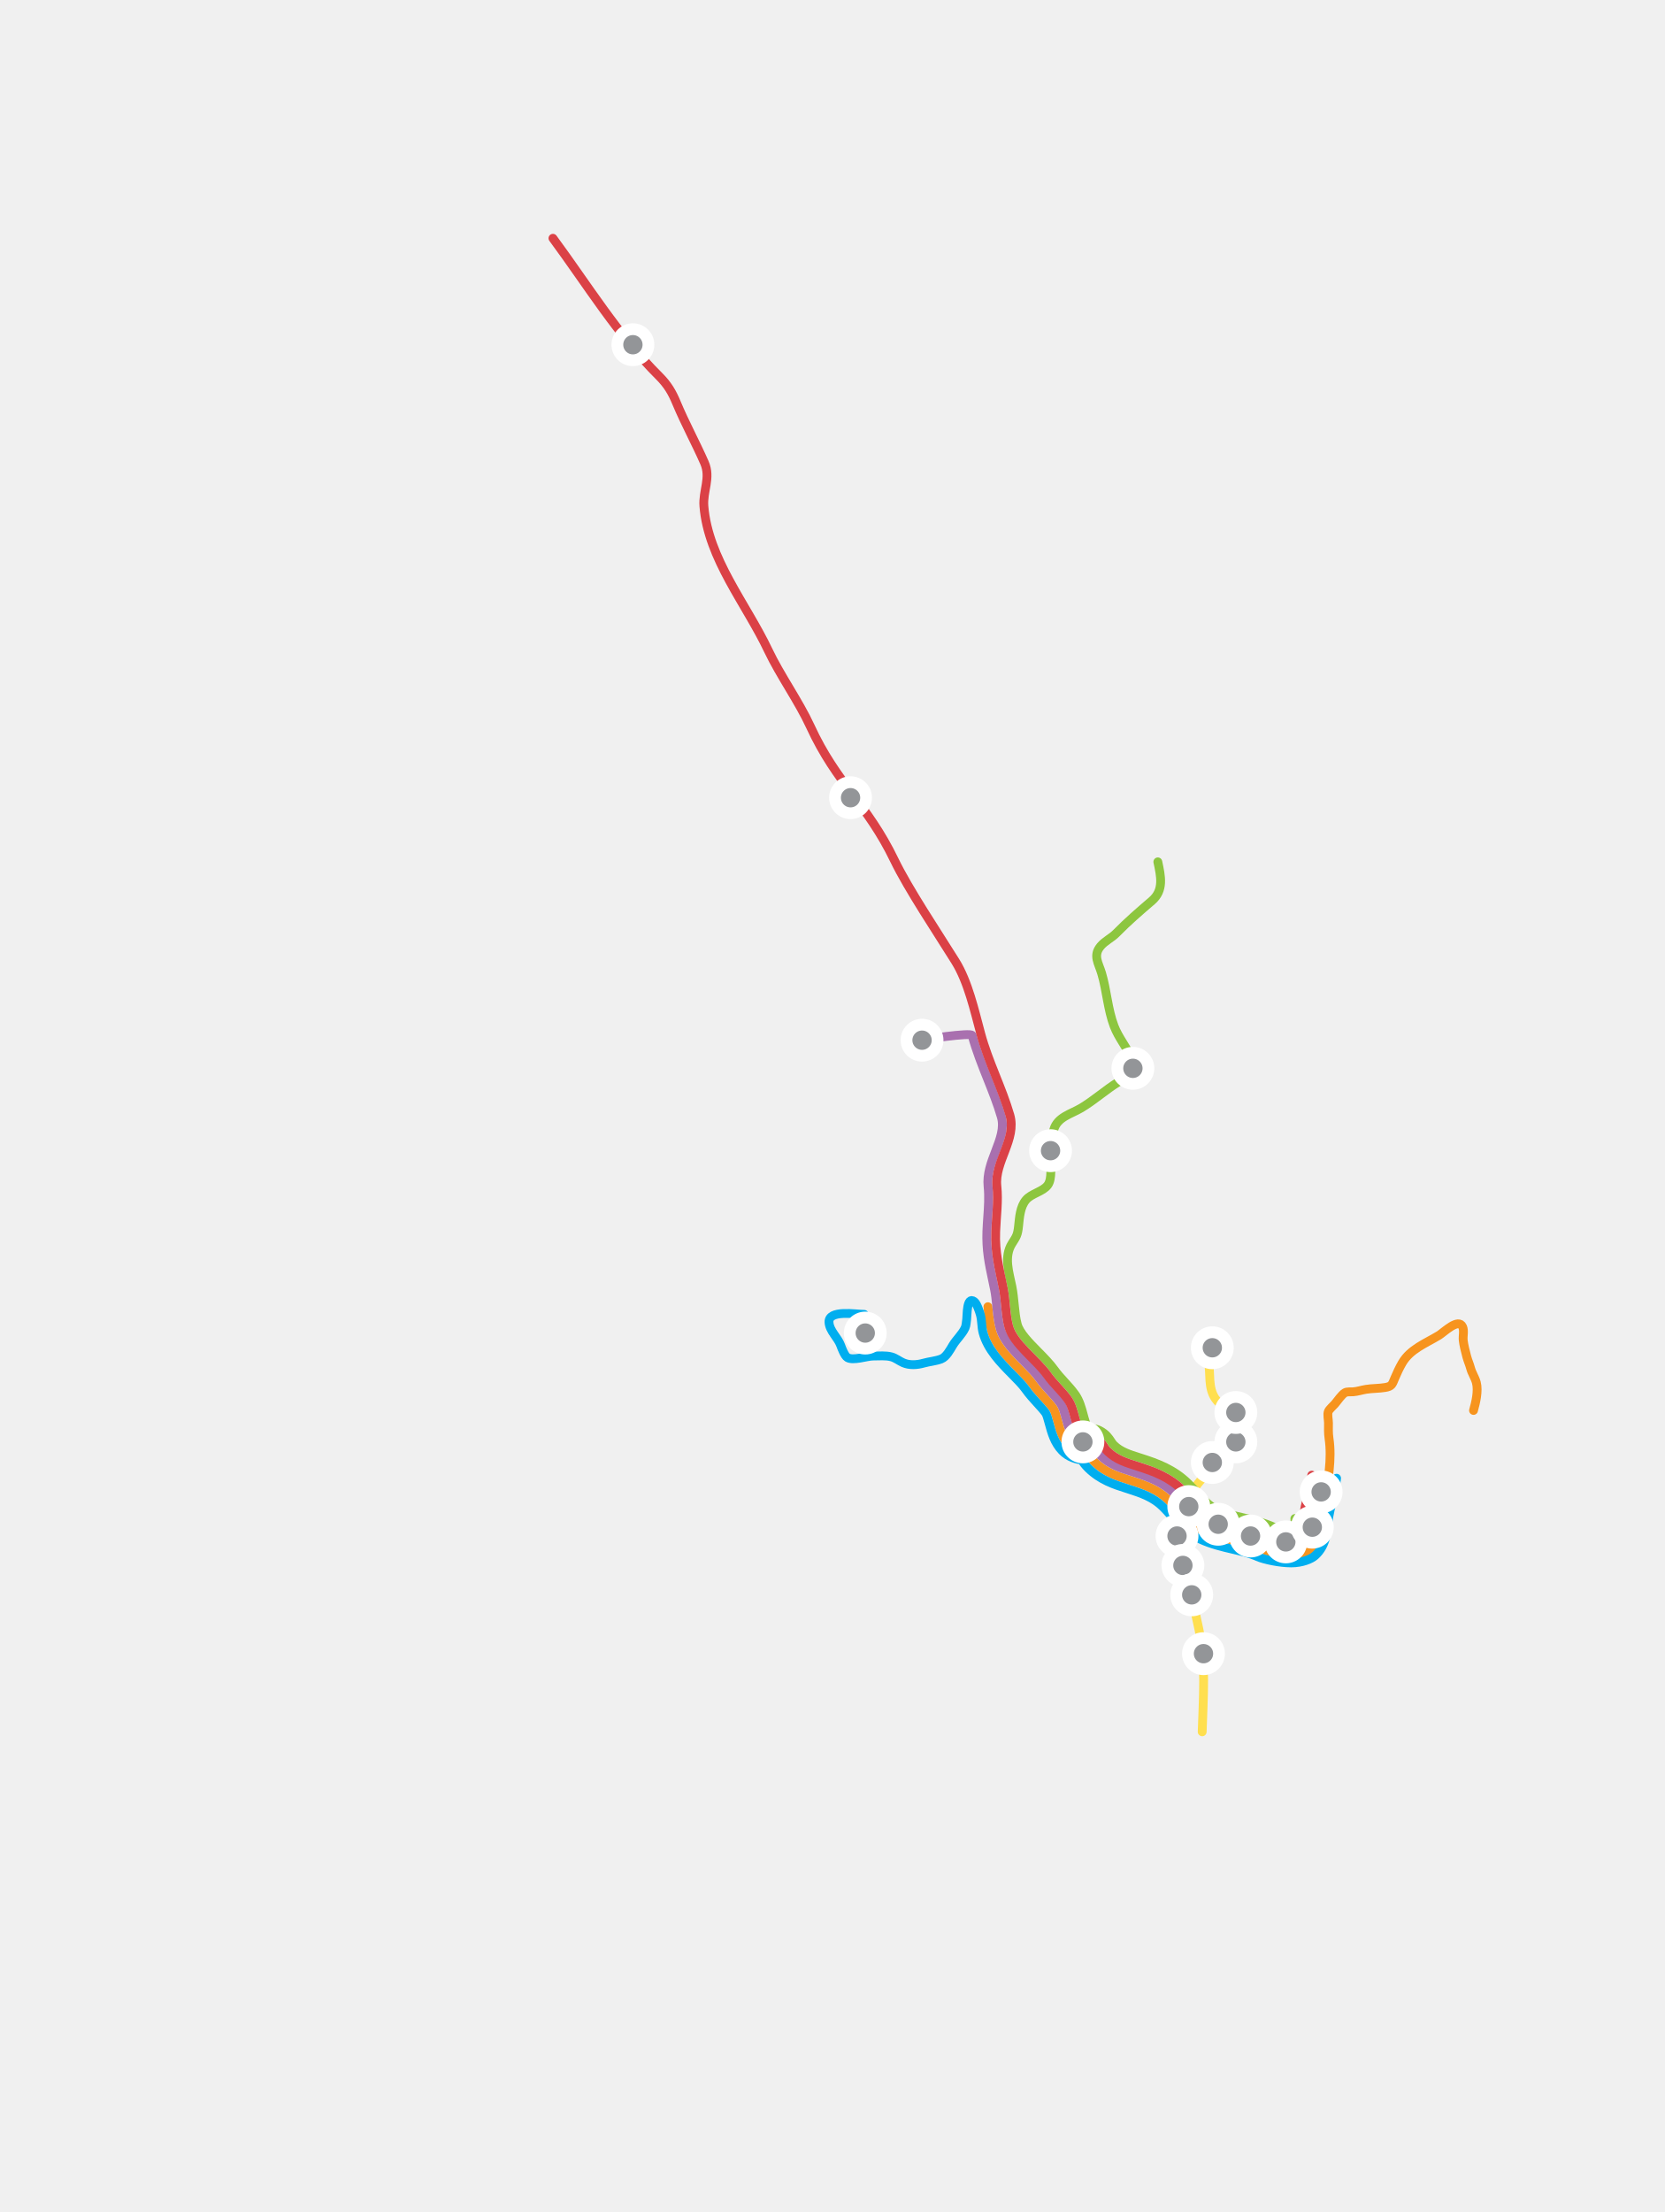
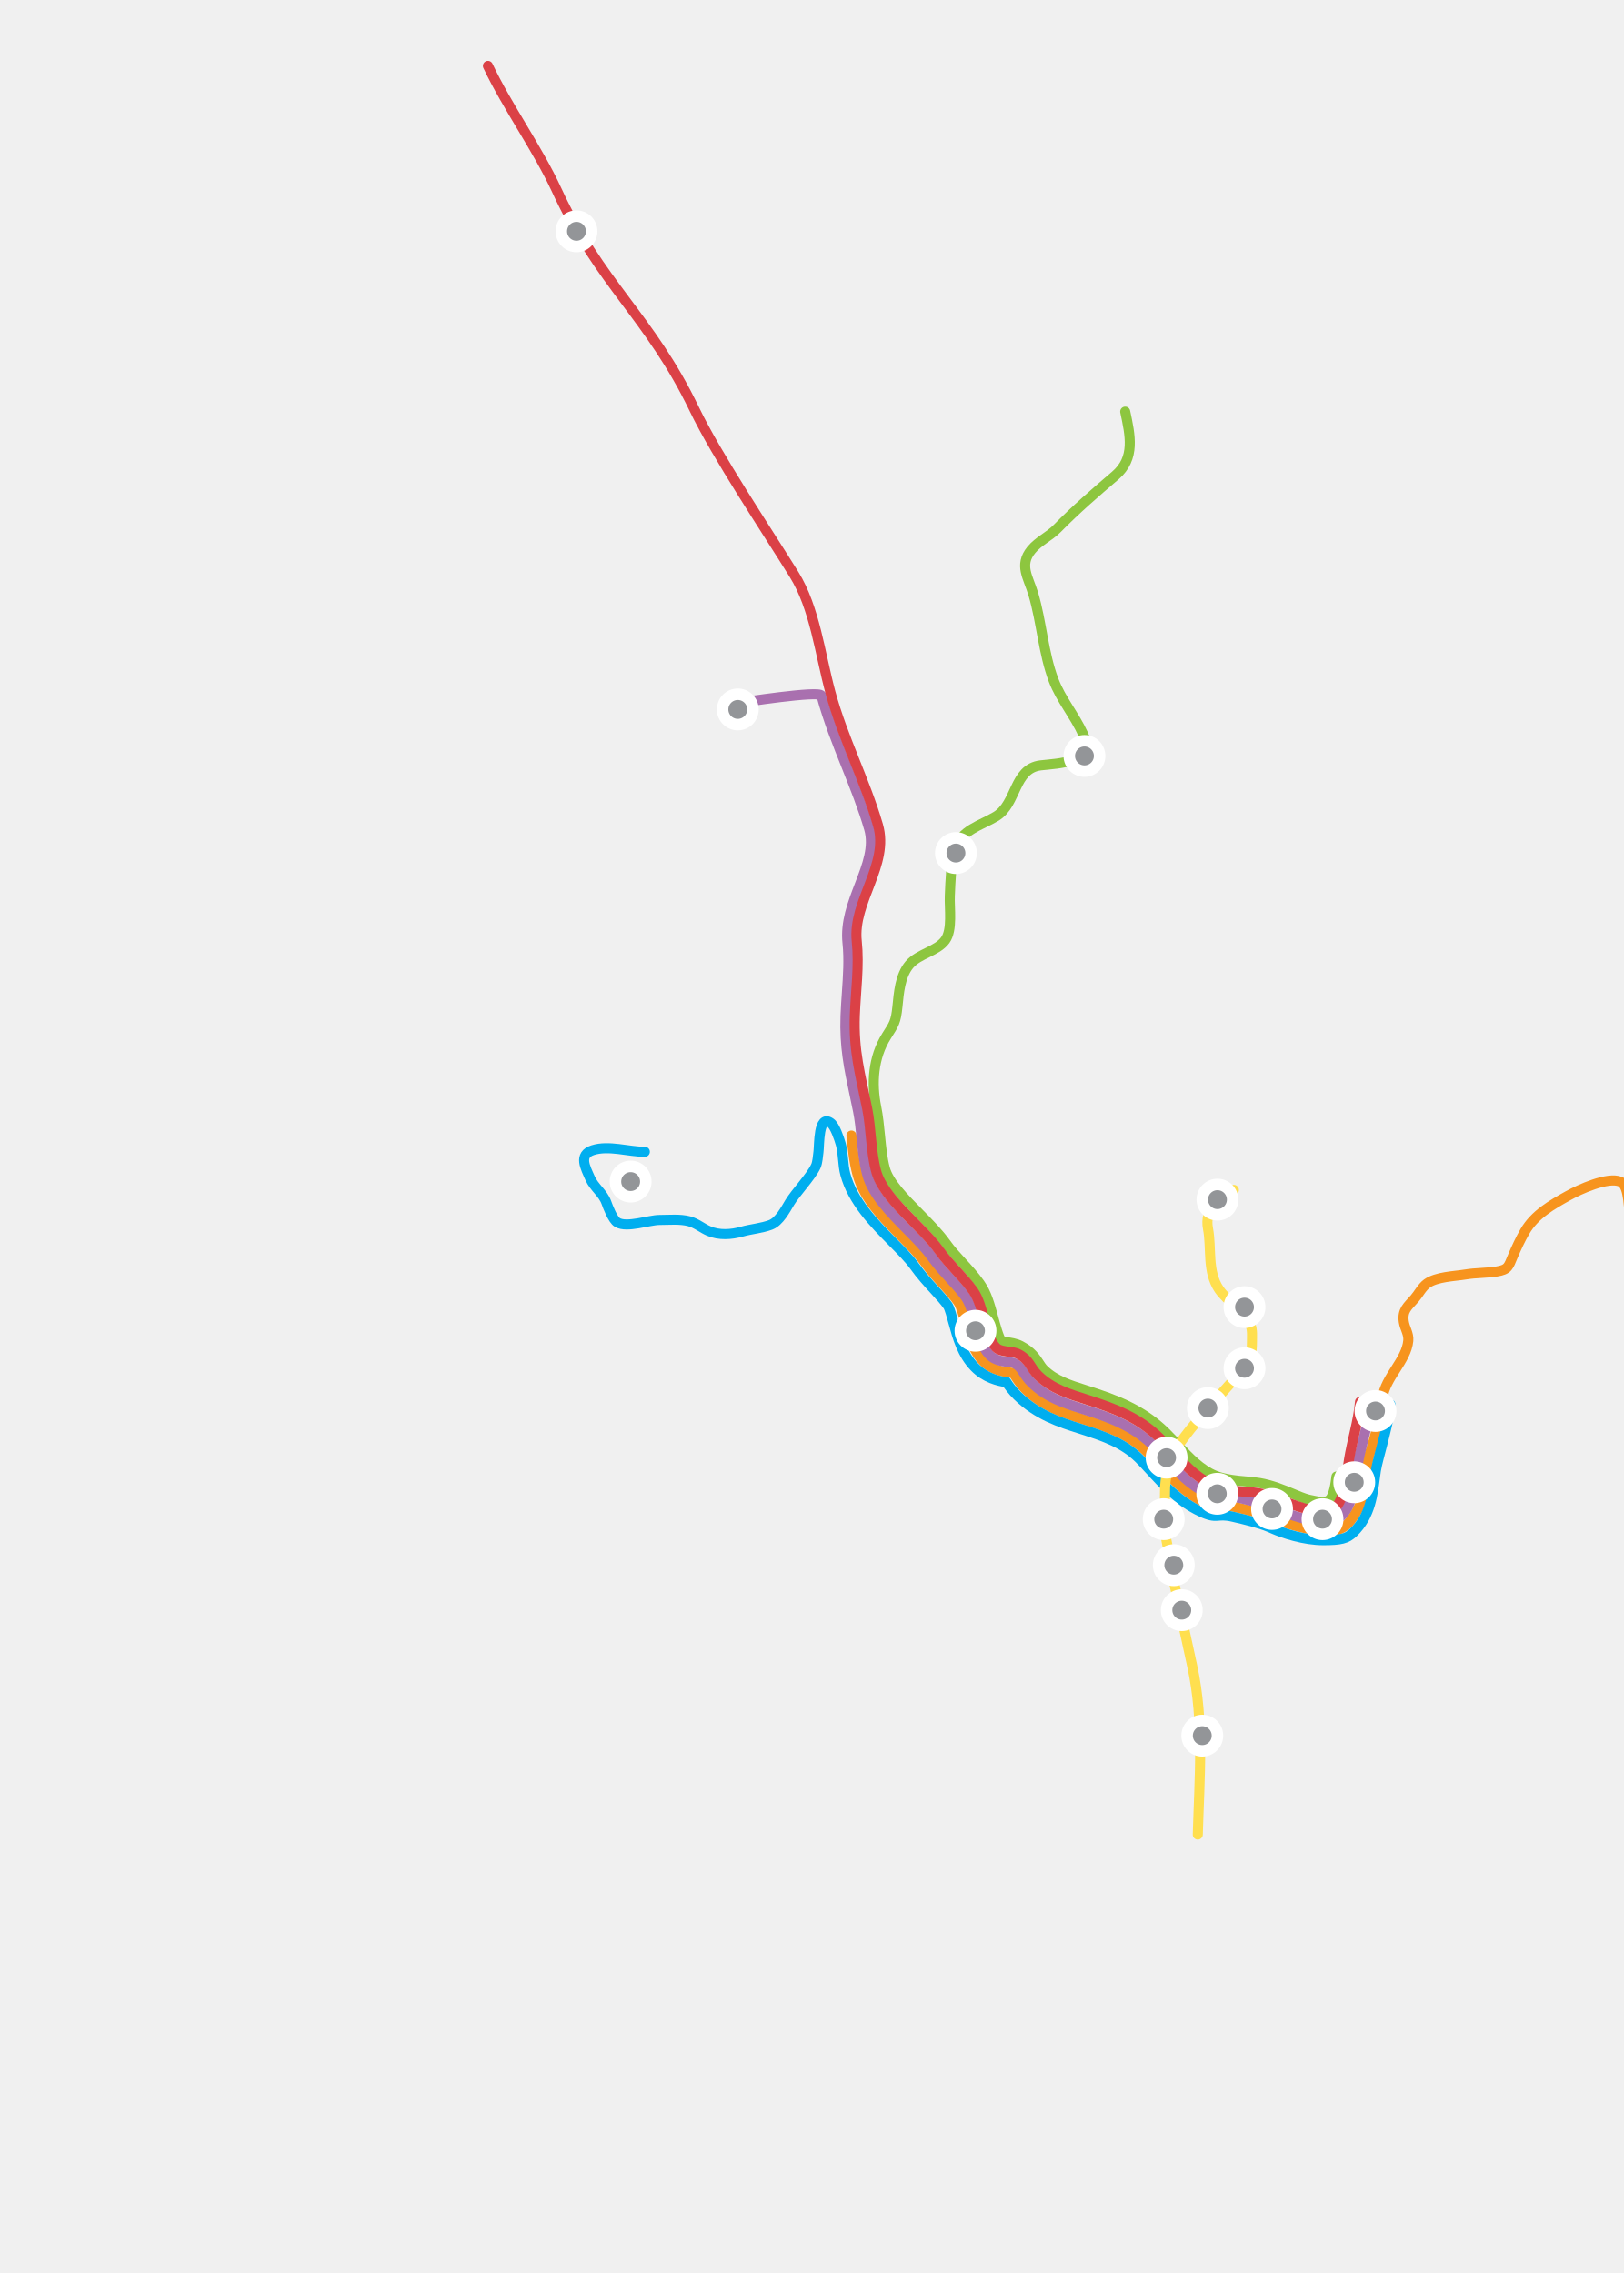
- <svg xmlns="http://www.w3.org/2000/svg" width="566" height="752">
-   <path id="yellow" stroke="#FFDF4F" stroke-width="3" stroke-linecap="round" stroke-miterlimit="10" d="M416.25 454.75c-3.038 2.533-6.191 3.756-5.374 8.081.78 4.127-.232 8.88 2.305 12.604 1.655 2.43 5.411 4.726 6.5 7.328.469 1.121.319 2.446.319 3.739.003 3.904-1.221 4.8-3.812 7.75-3.97 4.521-8.226 8.856-11.627 13.804-1.901 2.768-2.668 6.437-2.632 9.757.021 1.991-.355 3.922-.236 5.892.206 3.4 1.323 6.724 1.557 10.045l4.342 19.974c2.518 11.579 1.496 23.191 1.158 35.026" fill="none" />
-   <path id="orange" stroke="#F7941E" stroke-width="3" stroke-linecap="round" stroke-miterlimit="10" d="M501 479.5c.742-2.636 1.709-6.61.966-9.463-.438-1.683-1.522-3.205-1.957-4.862-.373-1.42-.935-2.569-1.301-3.955-.478-1.809-1.034-3.927-1.208-5.578-.15-1.424.381-3.224-.208-4.567-1.384-3.157-6.395 1.891-8.066 2.904-4.497 2.725-9.749 4.682-12.484 9.392-.937 1.611-1.764 3.397-2.5 5.129-.921 2.165-.933 2.812-3.367 3.209-2.116.345-4.3.265-6.429.613-1.564.257-2.869.727-4.438.846-.794.06-1.972-.108-2.683.288-1.185.66-2.602 2.839-3.5 3.873-.585.675-1.849 1.734-2.171 2.5-.44 1.052.046 2.793.034 3.946-.02 1.771-.079 3.464.182 5.229 1.012 6.854-.223 14.859-1.885 21.523-.425 1.708-.824 3.308-1.069 4.834l-.163 1.126c-.494 3.597-1.154 8.396-4.291 11.229-1.429 1.286-2.965 1.117-5.129 1.117-3.202 0-8.339-1.389-10.546-2.361l-.818-.355c-2.396-.994-5.276-1.667-8.062-2.318-3.537-.826-7.186-1.678-10.55-3.264-3.979-1.877-6.935-5.093-9.541-7.931-.847-.922-1.647-1.793-2.434-2.563-3.655-3.584-7.883-5.117-13.029-6.75l-.421-.133c-4.011-1.269-8.158-2.579-11.816-6.153-1.049-1.023-1.695-2.025-2.123-2.688-.334-.519-.422-.653-.582-.76l-.561-.075c-1.408-.179-3.747-.476-5.578-2.369-2.074-2.146-2.873-5.091-3.645-7.94-.453-1.674-.965-3.565-1.567-4.415-.857-1.207-1.935-2.385-3.076-3.632-1.321-1.442-2.679-2.926-3.941-4.694-1.155-1.617-2.921-3.406-4.79-5.3-3.821-3.871-7.768-7.869-9.104-12.798-.733-2.707-1.001-5.451-1.262-8.105" fill="none" />
-   <path id="blue" stroke="#00AEEF" stroke-width="3" stroke-linecap="round" stroke-miterlimit="10" d="M454.443 502.543c-.254 2.971-.965 5.818-1.592 8.331-.41 1.644-.794 3.183-1.019 4.583-.05.314-.1.675-.153 1.062-.526 3.828-.572 8.755-4.521 12.322-1.376 1.239-4.511 2.492-8.158 2.492-3.897 0-9.224-1.147-11.422-2.115l-.766-.334c-2.161-.896-4.92-1.541-7.589-2.165-3.519-.821-7.494-1.749-11.147-3.472-4.511-2.127-7.676-5.573-10.47-8.614-.819-.892-1.596-1.735-2.325-2.452-3.182-3.118-7.076-4.521-11.837-6.03l-.419-.133c-4.142-1.31-8.837-2.795-13.006-6.867-1.068-1.043-1.792-2.06-2.276-2.791-1.702-.254-4.413-.872-6.628-3.16-2.611-2.702-3.553-6.177-4.384-9.242-.3-1.107-.799-2.951-1.136-3.488-.732-1.031-1.702-2.091-2.826-3.318-1.316-1.438-2.801-3.06-4.17-4.977-1.016-1.423-2.699-3.129-4.482-4.935-3.904-3.955-8.322-8.432-9.864-14.122-.552-2.036-.373-4.22-.948-6.25-.311-1.098-1.188-3.743-2.093-4.403-2.599-1.897-2.342 4.739-2.536 6.036-.134.891-.175 2.158-.551 2.967-1.019 2.188-2.95 3.856-4.169 5.883-.91 1.514-2.198 3.98-3.952 4.655-1.873.721-4.068.872-5.981 1.414-2.21.626-4.754.804-6.903-.122-1.392-.6-2.571-1.628-4.06-2.021-1.943-.515-4.192-.273-6.182-.275-2.146-.002-6.795 1.692-8.753.517-.947-.569-1.935-3.156-2.29-4.153-.953-2.664-3.782-4.854-3.973-7.814-.284-4.411 9.273-2.716 11.971-2.716" fill="none" />
-   <path id="purple" stroke="#A970AF" stroke-width="3" stroke-linecap="round" stroke-miterlimit="10" d="M448.936 501.943c-.213 2.491-.834 4.981-1.436 7.39-.439 1.763-.855 3.428-1.121 5.085-.061.382-.121.816-.186 1.285-.419 3.047-.994 7.22-3.317 9.318-.938.846-2.126 1.164-3.401 1.164-2.571 0-7.452-1.566-9.479-2.459l-.869-.378c-2.634-1.093-5.641-1.795-8.549-2.475-3.376-.788-6.867-1.604-9.943-3.054-3.443-1.624-6.07-4.481-8.609-7.246-.878-.955-1.707-1.856-2.542-2.676-4.124-4.043-8.882-5.773-14.225-7.468l-.423-.134c-3.846-1.216-7.477-2.364-10.624-5.438-.808-.788-1.302-1.554-1.698-2.169-.553-.854-.886-1.37-1.934-1.914-.251-.13-.867-.208-1.362-.271-1.2-.152-2.692-.343-3.791-1.478-1.537-1.59-2.201-4.045-2.905-6.644-.543-2.004-1.104-4.076-2.016-5.361-.967-1.363-2.109-2.61-3.317-3.931-1.254-1.369-2.55-2.785-3.705-4.403-1.291-1.809-3.14-3.682-5.098-5.664-3.546-3.593-7.212-7.307-8.342-11.476-.667-2.462-.923-5.08-1.171-7.612-.191-1.95-.371-3.793-.723-5.541-.246-1.227-.493-2.385-.729-3.5-1.134-5.336-2.113-9.945-1.88-16.289.059-1.583.171-3.187.279-4.737.242-3.464.492-7.046.132-10.442-.453-4.275 1.069-8.235 2.542-12.065 1.564-4.07 3.042-7.916 1.949-11.68-1.269-4.365-3.002-8.712-4.678-12.915-1.888-4.735-3.84-9.632-5.224-14.743-.307-1.134-17.042 1.478-17.042 1.478" fill="none" />
-   <path id="green" stroke="#8DC63F" stroke-width="3" stroke-linecap="round" stroke-miterlimit="10" d="M393.667 293c1.04 4.926 2.143 9.683-2.069 13.279-4.047 3.456-8.221 7.07-12.054 10.979-1.636 1.668-3.909 2.65-5.386 4.46-2.611 3.202-.631 5.685.412 9.203 1.731 5.843 2.058 12.218 4.221 17.917 1.508 3.971 4.362 7.312 6.124 11.18 1.956 4.291-1.454 5.83-4.556 7.74-4.442 2.736-8.324 6.295-12.814 8.96-3.335 1.979-8.003 3.035-9.229 7.264-.916 3.161-.943 6.394-1.095 9.646-.12 2.592.615 7.073-.961 9.231-1.687 2.309-5.525 2.806-7.442 5.079-1.946 2.31-2.192 5.862-2.484 8.729-.329 3.228-.728 3.674-2.251 6.08-2.854 4.511-.999 9.837-.03 14.659.401 1.996.603 4.053.797 6.041.239 2.435.464 4.733 1.021 6.79.787 2.9 3.984 6.14 7.075 9.271 2.009 2.035 4.085 4.139 5.608 6.271.979 1.371 2.117 2.615 3.324 3.933 1.258 1.375 2.559 2.796 3.707 4.413 1.427 2.012 2.106 4.521 2.764 6.947.429 1.582.954 3.524 1.543 4.319.239.059.661.112.959.149.887.113 1.991.254 3.03.792 2.229 1.154 3.156 2.592 3.835 3.642.327.508.586.908.99 1.304 2.297 2.243 5.235 3.172 8.639 4.249l.426.135c5.745 1.821 11.309 3.854 16.215 8.663.928.91 1.84 1.903 2.722 2.863 2.215 2.409 4.504 4.9 7.062 6.106 2.596 1.225 5.682 1.945 8.947 2.708 3.104.725 6.315 1.475 9.329 2.726.275.114.603.258.973.421 3.775 1.664 7.881 3.217 7.233-2.902" fill="none" />
-   <path id="red" stroke="#DB4146" stroke-width="3" stroke-linecap="round" stroke-miterlimit="10" d="M188 81c11.551 15.658 22.225 33.109 36.017 46.796 2.992 2.969 4.498 5.58 6.002 9.188 2.877 6.899 6.524 13.548 9.495 20.32 2.26 5.153-.605 9.613-.186 14.792 1.452 17.898 14.391 33.2 21.897 49.046 4.001 8.448 10.386 17.317 14.289 25.807 8.986 19.552 19.32 26.268 28.598 45.528 4.687 9.729 14.904 24.99 20.721 34.342 4.336 6.973 6.464 16.642 8.641 24.682 2.585 9.549 7.173 18.265 9.892 27.623 2.377 8.183-5.296 15.855-4.423 24.092.543 5.121-.213 10.342-.401 15.464-.271 7.378 1.143 12.216 2.571 19.321.846 4.209.752 8.926 1.863 13.024 1.574 5.809 9.394 11.259 13.137 16.501 2.163 3.03 4.941 5.401 7.025 8.339 2.315 3.263 2.448 9.413 4.728 11.771 1.06 1.095 3.301.673 4.636 1.364 2.46 1.274 2.418 2.775 4.109 4.428 2.914 2.847 6.425 3.883 10.254 5.097 5.838 1.851 10.719 3.729 15.021 7.946 3.25 3.187 6.383 7.55 10.604 9.541 5.488 2.588 12.536 3.054 18.405 5.49 2.134.886 7.573 3.676 9.699 1.763 2.103-1.898 2.452-6.842 2.869-9.437.657-4.095 2.19-8.27 2.538-12.328" fill="none" />
-   <g id="locations" fill="#939598" stroke="#fff" stroke-width="4" stroke-miterlimit="10">
-     <circle id="vila-do-conde" cx="215.191" cy="117.191" r="5.282" />
-     <circle id="modivas-sul" cx="289.191" cy="271.191" r="5.282" />
-     <circle id="maia" cx="385.191" cy="363.191" r="5.282" />
-     <circle id="araujo" cx="357.191" cy="391.19" r="5.282" />
-     <circle id="aeroporto" cx="313.5" cy="353.627" r="5.282" />
-     <circle id="matosinhos" cx="294.191" cy="453.19" r="5.282" />
-     <circle id="casa-musica" cx="368.191" cy="490.19" r="5.282" />
-     <circle id="trindade" cx="404.191" cy="512.19" r="5.282" />
-     <circle id="aliados" cx="400.191" cy="522.19" r="5.282" />
-     <circle id="sao-bento" cx="402.191" cy="532.19" r="5.282" />
-     <circle id="vila-nova" cx="405.191" cy="542.19" r="5.282" />
-     <circle id="joao-de-deus" cx="409.191" cy="562.19" r="5.282" />
-     <circle id="marques" cx="412.191" cy="497.19" r="5.282" />
-     <circle id="combatentes" cx="420.191" cy="490.19" r="5.282" />
-     <circle id="salgueiros" cx="420.191" cy="480.19" r="5.282" />
-     <circle id="hospital-sao-joao" cx="412.191" cy="458.19" r="5.282" />
-     <circle id="bolhao" cx="414.191" cy="518.19" r="5.282" />
-     <circle id="campo-agosto" cx="425.191" cy="522.19" r="5.282" />
-     <circle id="heroismo" cx="437.191" cy="524.19" r="5.282" />
-     <circle id="campanha" cx="446.191" cy="519.19" r="5.282" />
-     <circle id="estadio-dragao" cx="449.191" cy="507.19" r="5.282" />
+ <svg xmlns="http://www.w3.org/2000/svg" version="1.1" id="Layer_1" x="0px" y="0px" width="565px" height="791px" viewBox="0 0 565 791" enable-background="new 0 0 565 791" xml:space="preserve">
+   <g>
+     <path id="orange_1_" fill="none" stroke="#F7941E" stroke-width="3.5" stroke-linecap="round" stroke-miterlimit="10" d="   M571.236,455.508c1.242-4.413,2.861-11.068,1.617-15.844c-0.732-2.817-2.549-5.366-3.277-8.142   c-0.625-2.377-1.564-4.302-2.178-6.622c-0.816-3.096-0.203-12.244-3.58-13.69c-4.326-1.853-14.367,2.769-18.09,4.837   c-5.752,3.197-11.699,6.584-15.109,12.454c-1.568,2.698-2.953,5.688-4.186,8.588c-1.541,3.625-1.561,4.707-5.637,5.373   c-3.582,0.583-7.178,0.438-10.766,1.026c-3.943,0.647-10.238,0.782-13.523,3.194c-1.719,1.262-2.863,3.585-4.258,5.188   c-2.389,2.757-4.361,4.035-3.793,8.033c0.334,2.342,1.809,4.213,1.576,6.646c-0.672,7.041-7.979,12.61-9.008,20.018   c-0.879,6.324-2.18,12.655-4.232,18.708c-1.238,3.649-1.299,7.941-1.887,11.737c-0.527,3.397-1.281,6.481-3.109,9.408   c-1.135,1.817-2.258,3.631-4.082,4.868c-1.697,1.151-3.607,1.539-5.637,1.539c-5.361,0-13.963-2.325-17.658-3.953   c-0.521-0.23-0.98-0.434-1.369-0.596c-4.012-1.664-8.834-2.791-13.5-3.881c-5.922-1.384-4.637,1.188-10.27-1.467   c-6.662-3.143-11.611-8.527-15.975-13.278c-1.418-1.544-2.758-3.002-4.074-4.292c-6.121-6.001-13.199-8.567-21.816-11.302   l-0.703-0.223c-6.717-2.124-13.66-4.318-19.785-10.303c-1.756-1.713-2.838-3.391-3.555-4.499c-0.559-0.868-0.707-1.094-0.975-1.272   c-0.295-0.053-0.639-0.088-0.939-0.126c-2.357-0.299-6.273-0.796-9.338-3.967c-3.473-3.592-4.811-8.523-6.104-13.294   c-0.758-2.803-1.615-5.971-2.623-7.393c-1.436-2.021-3.24-3.993-5.15-6.081c-2.213-2.415-4.486-4.898-6.6-7.859   c-1.934-2.708-4.891-5.703-8.02-8.874c-6.398-6.481-13.006-13.175-15.242-21.428c-1.229-4.532-1.676-9.127-2.113-13.57" />
+     <path id="blue_1_" fill="none" stroke="#00AEEF" stroke-width="3.5" stroke-linecap="round" stroke-miterlimit="10" d="   M483.797,488.678c-0.426,4.975-1.83,9.972-2.881,14.179c-0.686,2.752-1.77,6.478-2.145,8.821c-0.084,0.527-0.168,1.13-0.258,1.778   c-0.881,6.409-1.477,13.909-7.598,19.847c-2.225,2.159-4.359,2.682-10.467,2.682c-6.525,0-13.777-2.343-17.457-3.963   c-0.494-0.219-0.922-0.407-1.283-0.56c-3.617-1.501-8.236-2.58-12.705-3.624c-5.891-1.376-5.154,1.069-11.271-1.815   c-7.553-3.562-12.852-9.331-17.529-14.423c-1.371-1.492-2.672-2.905-3.893-4.105c-5.328-5.221-11.848-7.57-19.818-10.097   l-0.701-0.223c-6.936-2.192-14.797-4.679-21.777-11.497c-1.789-1.747-3-3.449-3.811-4.674c-2.852-0.425-7.389-1.46-11.098-5.291   c-4.373-4.523-5.949-10.342-7.34-15.474c-0.502-1.854-1.338-4.941-1.902-5.841c-1.227-1.727-2.85-3.501-4.73-5.556   c-2.205-2.409-4.689-5.123-6.982-8.333c-1.701-2.382-4.52-5.238-7.506-8.262c-6.537-6.622-13.934-14.117-16.516-23.645   c-0.924-3.409-0.625-7.065-1.588-10.465c-0.52-1.838-1.988-6.268-3.503-7.372c-4.351-3.177-3.92,7.935-4.246,10.106   c-0.224,1.491-0.293,3.613-0.922,4.967c-1.705,3.663-7.02,9.188-9.06,12.581c-1.524,2.534-3.681,6.665-6.617,7.795   c-3.136,1.206-6.812,1.46-10.015,2.367c-3.7,1.048-7.959,1.346-11.559-0.204c-2.33-1.004-4.305-2.726-6.797-3.385   c-3.254-0.861-7.02-0.458-10.35-0.461c-3.594-0.004-11.377,2.833-14.655,0.864c-1.586-0.952-3.238-5.281-3.834-6.952   c-1.141-3.202-4.257-5.277-5.607-8.346c-1.67-3.793-4.212-8.214,0.922-9.858c5.516-1.767,12.42,0.572,18.075,0.572" />
+     <path id="purple_1_" fill="none" stroke="#A970AF" stroke-width="3.5" stroke-linecap="round" stroke-miterlimit="10" d="   M476.67,489.087c-0.355,4.171-1.396,8.341-2.402,12.372c-0.736,2.952-1.434,5.739-1.877,8.515   c-0.102,0.639-0.203,1.366-0.311,2.151c-0.703,5.102-1.666,12.088-5.555,15.602c-1.572,1.416-3.561,1.949-5.695,1.949   c-4.305,0-12.477-2.623-15.869-4.117c-0.551-0.243-1.043-0.459-1.455-0.633c-4.41-1.829-9.445-3.005-14.314-4.143   c-5.652-1.32-4.104,1.312-9.254-1.115c-5.766-2.719-10.164-7.503-14.416-12.133c-1.469-1.599-2.857-3.107-4.256-4.479   c-6.904-6.77-14.871-9.667-23.816-12.504l-0.707-0.224c-6.439-2.035-12.52-3.959-17.789-9.105c-1.352-1.319-2.18-2.602-2.844-3.632   c-0.926-1.431-1.482-2.294-3.236-3.204c-0.422-0.218-1.453-0.349-2.281-0.455c-2.01-0.255-4.508-0.574-6.348-2.474   c-2.574-2.662-3.686-6.772-4.865-11.124c-0.908-3.354-1.848-6.824-3.373-8.976c-1.619-2.283-3.533-4.371-5.555-6.582   c-2.1-2.292-4.27-4.663-6.203-7.372c-2.162-3.028-5.258-6.164-8.535-9.483c-5.938-6.016-12.076-12.233-13.967-19.214   c-1.117-4.122-1.547-8.506-1.961-12.745c-0.32-3.265-0.621-6.351-1.211-9.277c-0.412-2.054-0.824-3.993-1.221-5.86   c-1.898-8.934-3.539-16.651-3.148-27.273c0.1-2.65,0.287-5.334,0.469-7.932c0.406-5.799,0.824-11.797,0.221-17.483   c-0.76-7.158,1.791-13.789,4.256-20.201c2.619-6.814,5.094-13.254,3.264-19.555c-2.123-7.31-5.025-14.587-7.832-21.625   c-3.16-7.928-6.429-16.127-8.745-24.684c-0.514-1.898-28.534,2.473-28.534,2.473" />
+     <path id="green_1_" fill="none" stroke="#8DC63F" stroke-width="3.5" stroke-linecap="round" stroke-miterlimit="10" d="   M391.527,143.249c1.742,8.247,3.588,16.212-3.465,22.233c-6.775,5.786-13.764,11.838-20.182,18.382   c-2.738,2.793-6.545,4.438-9.018,7.469c-4.373,5.36-1.057,9.519,0.689,15.408c2.9,9.783,3.445,20.457,7.066,30   c2.525,6.648,7.305,12.243,10.254,18.718c4.584,10.062-8.643,10.159-14.768,10.884c-9.434,1.115-8.23,13.363-15.547,17.77   c-5.301,3.193-12.268,4.74-14.221,11.471c-1.533,5.293-1.58,10.705-1.834,16.15c-0.201,4.339,1.031,11.842-1.607,15.456   c-2.824,3.865-9.252,4.697-12.461,8.504c-3.26,3.867-3.672,9.815-4.16,14.615c-0.551,5.404-1.219,6.152-3.77,10.18   c-4.777,7.553-5.252,16.625-3.629,24.699c0.672,3.342,1.008,6.785,1.334,10.114c0.4,4.076,0.775,7.925,1.709,11.369   c1.316,4.855,6.67,10.279,11.846,15.522c3.363,3.408,6.84,6.93,9.391,10.501c1.637,2.295,3.543,4.379,5.564,6.584   c2.105,2.303,4.285,4.682,6.207,7.389c2.389,3.368,3.527,7.57,4.627,11.632c0.719,2.649,1.936,7.153,2.922,8.484   c0.4,0.099,1.107,0.188,1.605,0.25c1.484,0.19,3.334,0.426,5.074,1.326c3.73,1.933,5.283,4.34,6.42,6.098   c0.549,0.85,0.98,1.521,1.658,2.183c3.846,3.756,8.766,5.311,14.465,7.114l0.713,0.226c9.619,3.049,18.934,6.453,27.148,14.505   c1.553,1.523,3.08,3.187,4.557,4.794c3.523,3.831,7.689,8.195,12.631,10.216c1.896,0.775,3.727,1.142,5.768,1.479   c3.338,0.55,6.436,0.541,9.705,1.096c4.215,0.716,8.398,2.396,12.318,4.05c2.861,1.206,4.344,1.688,5.646,1.918   c1.898,0.333,4.986,1.384,6.572-0.268c1.457-1.518,2.008-5.664,2.283-7.938" />
+     <path id="red_1_" fill="none" stroke="#DB4146" stroke-width="3.5" stroke-linecap="round" stroke-miterlimit="10" d="   M169.779,22.936c6.7,14.144,17.39,28.994,23.923,43.208c15.046,32.736,32.349,43.98,47.881,76.229   c7.847,16.288,24.955,41.841,34.693,57.499c7.26,11.675,9.03,27.616,12.675,41.077c4.328,15.988,12.01,30.582,16.561,46.25   c3.98,13.699-8.867,26.547-7.404,40.336c0.908,8.575-0.357,17.315-0.672,25.892c-0.455,12.354,1.912,20.453,4.305,32.35   c1.416,7.048,1.258,14.945,3.119,21.808c2.637,9.726,15.729,18.851,21.996,27.628c3.621,5.073,8.273,9.044,11.762,13.962   c3.877,5.463,4.1,15.76,7.916,19.709c1.773,1.833,5.525,1.127,7.762,2.284c4.119,2.134,4.049,4.646,6.881,7.413   c4.879,4.767,10.756,6.501,17.168,8.533c9.773,3.099,17.945,6.243,25.148,13.305c5.441,5.336,10.688,12.641,17.756,15.975   c9.189,4.333,13.596,1.115,23.422,5.194c3.572,1.483,16.146,6.712,19.705,3.509c3.52-3.179,4.303-12.611,5-16.956   c1.1-6.855,3.275-13.498,3.857-20.294" />
+     <path id="yellow_1_" fill="none" stroke="#FFDF4F" stroke-width="3.5" stroke-linecap="round" stroke-miterlimit="10" d="   M429.338,414.068c-5.086,4.241-10.365,6.289-8.998,13.53c1.307,6.91-0.389,14.868,3.859,21.104   c2.771,4.068,9.061,7.912,10.883,12.271c0.785,1.877,0.535,4.096,0.535,6.26c0.004,6.537-2.045,8.037-6.381,12.977   c-6.646,7.568-13.773,14.828-19.469,23.111c-3.184,4.634-4.467,10.777-4.406,16.336c0.037,3.334-0.596,6.566-0.395,9.864   c0.344,5.693,2.215,11.258,2.605,16.818c2.424,11.148,4.846,22.294,7.27,33.442c4.215,19.387,2.506,38.829,1.939,58.645" />
+     <g id="locations">
+       <circle id="modivas-sul" fill="#939598" stroke="#FFFFFF" stroke-width="4" stroke-miterlimit="10" cx="200.597" cy="80.506" r="5.282" />
+       <circle id="maia" fill="#939598" stroke="#FFFFFF" stroke-width="4" stroke-miterlimit="10" cx="377.345" cy="263.062" r="5.282" />
+       <circle id="araujo" fill="#939598" stroke="#FFFFFF" stroke-width="4" stroke-miterlimit="10" cx="332.626" cy="296.866" r="5.282" />
+       <circle id="aeroporto" fill="#939598" stroke="#FFFFFF" stroke-width="4" stroke-miterlimit="10" cx="256.718" cy="246.875" r="5.282" />
+       <circle id="matosinhos" fill="#939598" stroke="#FFFFFF" stroke-width="4" stroke-miterlimit="10" cx="219.436" cy="411.176" r="5.282" />
+       <circle id="casa-musica" fill="#939598" stroke="#FFFFFF" stroke-width="4" stroke-miterlimit="10" cx="339.435" cy="463.091" r="5.282" />
+       <circle id="trindade" fill="#939598" stroke="#FFFFFF" stroke-width="4" stroke-miterlimit="10" cx="405.927" cy="507.265" r="5.282" />
+       <circle id="aliados" fill="#939598" stroke="#FFFFFF" stroke-width="4" stroke-miterlimit="10" cx="404.927" cy="528.673" r="5.282" />
+       <circle id="sao-bento" fill="#939598" stroke="#FFFFFF" stroke-width="4" stroke-miterlimit="10" cx="408.436" cy="544.676" r="5.281" />
+       <circle id="vila-nova" fill="#939598" stroke="#FFFFFF" stroke-width="4" stroke-miterlimit="10" cx="411.209" cy="560.343" r="5.281" />
+       <circle id="joao-de-deus" fill="#939598" stroke="#FFFFFF" stroke-width="4" stroke-miterlimit="10" cx="418.345" cy="604.009" r="5.282" />
+       <circle id="marques" fill="#939598" stroke="#FFFFFF" stroke-width="4" stroke-miterlimit="10" cx="420.291" cy="490.009" r="5.281" />
+       <circle id="combatentes" fill="#939598" stroke="#FFFFFF" stroke-width="4" stroke-miterlimit="10" cx="433.043" cy="476.148" r="5.281" />
+       <circle id="salgueiros" fill="#939598" stroke="#FFFFFF" stroke-width="4" stroke-miterlimit="10" cx="433.043" cy="454.866" r="5.281" />
+       <circle id="hospital-sao-joao" fill="#939598" stroke="#FFFFFF" stroke-width="4" stroke-miterlimit="10" cx="423.626" cy="417.457" r="5.282" />
+       <circle id="bolhao" fill="#939598" stroke="#FFFFFF" stroke-width="4" stroke-miterlimit="10" cx="423.572" cy="519.833" r="5.281" />
+       <circle id="campo-agosto" fill="#939598" stroke="#FFFFFF" stroke-width="4" stroke-miterlimit="10" cx="442.626" cy="525.114" r="5.282" />
+       <circle id="heroismo" fill="#939598" stroke="#FFFFFF" stroke-width="4" stroke-miterlimit="10" cx="460.189" cy="528.675" r="5.281" />
+       <circle id="campanha" fill="#939598" stroke="#FFFFFF" stroke-width="4" stroke-miterlimit="10" cx="471.232" cy="515.828" r="5.281" />
+       <circle id="estadio-dragao" fill="#939598" stroke="#FFFFFF" stroke-width="4" stroke-miterlimit="10" cx="478.626" cy="491.009" r="5.282" />
+     </g>
  </g>
</svg>
